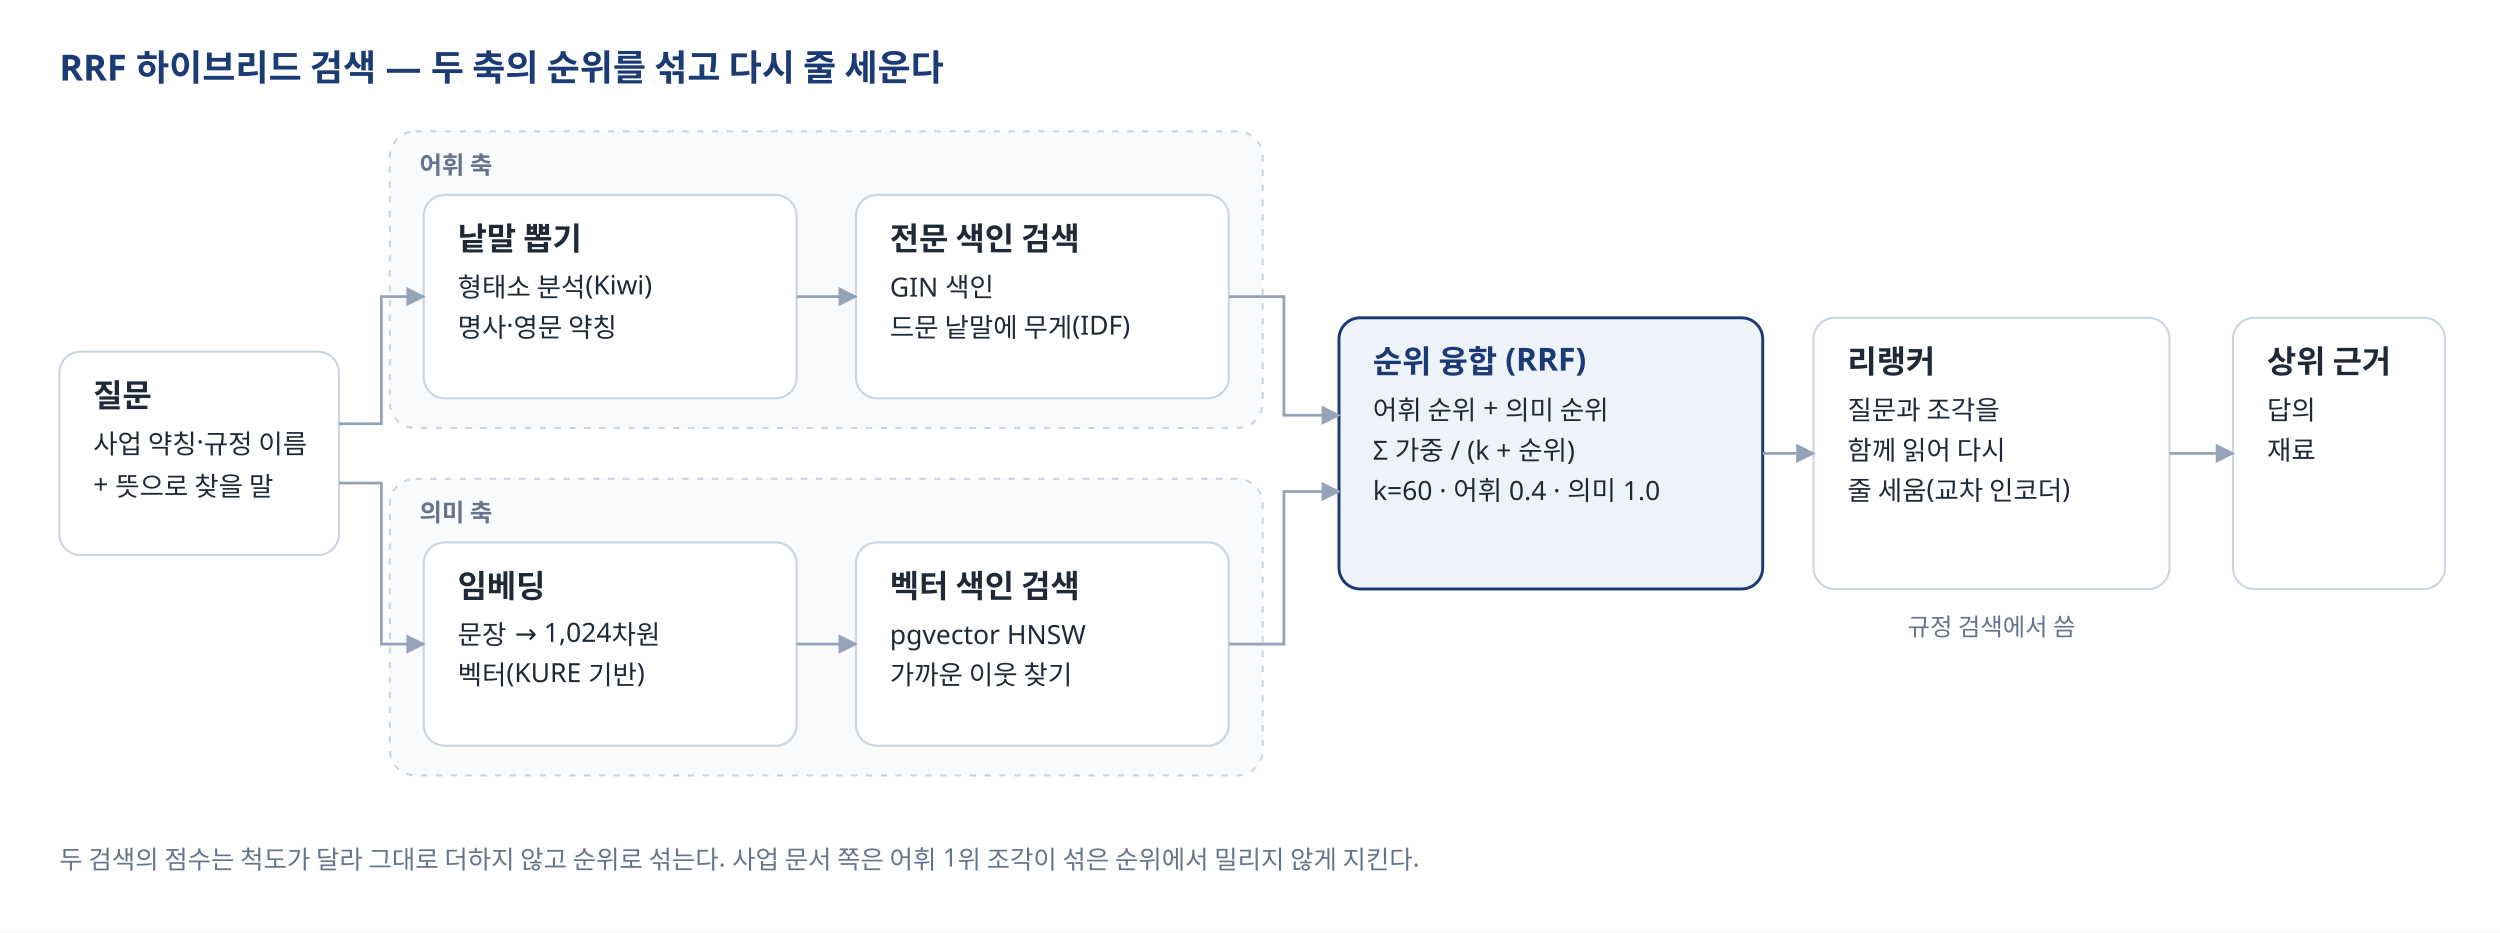
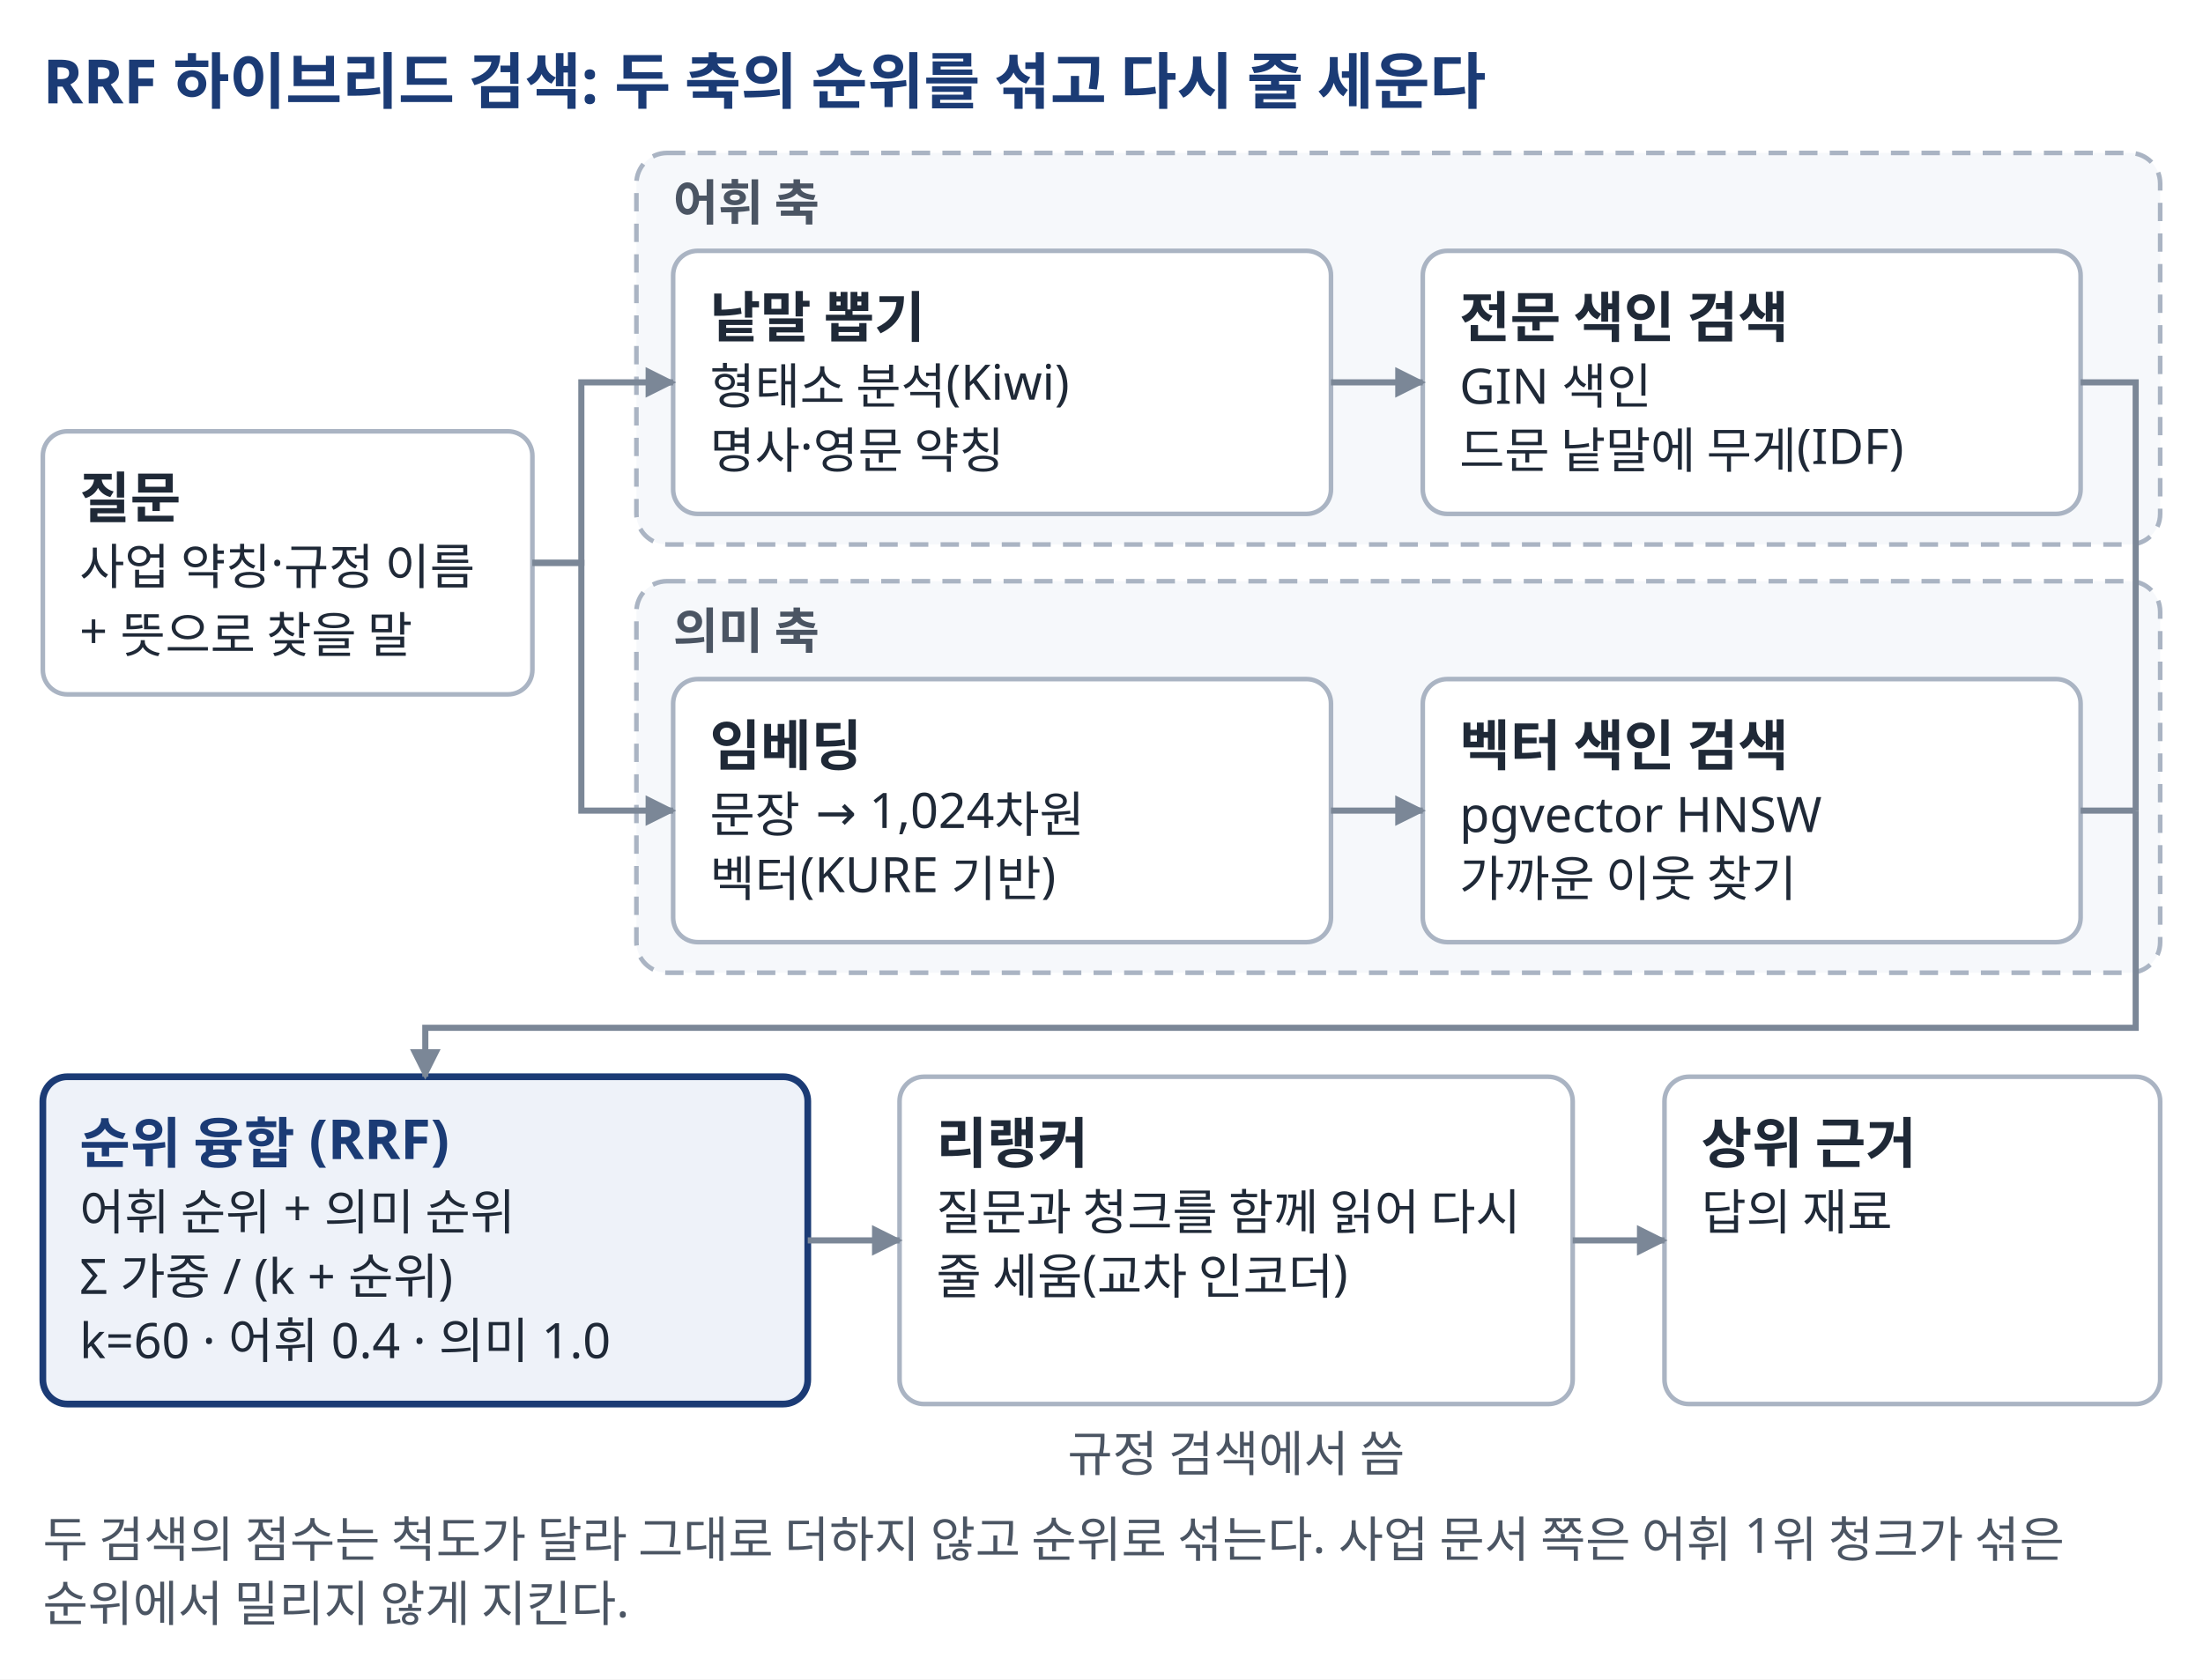
- <svg xmlns="http://www.w3.org/2000/svg" width="1180" height="440" viewBox="0 0 1180 440" font-family="Pretendard, 'Noto Sans KR', 'Apple SD Gothic Neo', 'Malgun Gothic', sans-serif">
+ <svg xmlns="http://www.w3.org/2000/svg" width="720" height="549" viewBox="0 0 720 549" font-family="Pretendard, 'Noto Sans KR', 'Apple SD Gothic Neo', 'Malgun Gothic', sans-serif">
  <defs>
-     <marker id="head" viewBox="0 0 10 10" refX="9" refY="5" markerWidth="7" markerHeight="7" orient="auto-start-reverse">
-       <path d="M0,0 L10,5 L0,10 z" fill="#94a3b8" />
+     <marker id="head" viewBox="0 0 10 10" refX="9" refY="5" markerWidth="5" markerHeight="5" orient="auto-start-reverse">
+       <path d="M0,0 L10,5 L0,10 z" fill="#7b8797" />
    </marker>
-     <marker id="tail" viewBox="0 0 10 10" refX="9" refY="5" markerWidth="7" markerHeight="7" orient="auto-start-reverse">
-       <path d="M0,0 L10,5 L0,10 z" fill="#94a3b8" />
+     <marker id="tail" viewBox="0 0 10 10" refX="9" refY="5" markerWidth="5" markerHeight="5" orient="auto-start-reverse">
+       <path d="M0,0 L10,5 L0,10 z" fill="#7b8797" />
    </marker>
  </defs>
-   <rect width="1180" height="440" fill="#ffffff" />
-   <text x="28" y="38" font-size="17" font-weight="700" fill="#1b3b75" text-anchor="start">RRF 하이브리드 검색 — 두 축의 순위를 섞고 다시 줄 세운다</text>
-   <rect x="28" y="166" width="132" height="96" rx="10" fill="#ffffff" stroke="#cbd5e1" stroke-width="1" />
-   <text x="44" y="192" font-size="15" font-weight="700" fill="#1f2937" text-anchor="start">질문</text>
-   <text x="44" y="214" font-size="12.5" font-weight="400" fill="#1f2937" text-anchor="start">사업 약칭·규정 이름</text>
-   <text x="44" y="233" font-size="12.5" font-weight="400" fill="#1f2937" text-anchor="start">+ 뜻으로 찾을 말</text>
-   <rect x="184" y="62" width="412" height="140" rx="12" fill="#f8fafc" stroke="#cbd5e1" stroke-dasharray="3 4" />
-   <text x="198" y="82" font-size="11.5" font-weight="600" fill="#64748b" text-anchor="start">어휘 축</text>
-   <rect x="184" y="226" width="412" height="140" rx="12" fill="#f8fafc" stroke="#cbd5e1" stroke-dasharray="3 4" />
-   <text x="198" y="246" font-size="11.5" font-weight="600" fill="#64748b" text-anchor="start">의미 축</text>
-   <rect x="200" y="92" width="176" height="96" rx="10" fill="#ffffff" stroke="#cbd5e1" stroke-width="1" />
-   <text x="216" y="118" font-size="15" font-weight="700" fill="#1f2937" text-anchor="start">낱말 뽑기</text>
-   <text x="216" y="140" font-size="12.5" font-weight="400" fill="#1f2937" text-anchor="start">형태소 분석(Kiwi)</text>
-   <text x="216" y="159" font-size="12.5" font-weight="400" fill="#1f2937" text-anchor="start">명사·영문 약칭</text>
-   <rect x="404" y="92" width="176" height="96" rx="10" fill="#ffffff" stroke="#cbd5e1" stroke-width="1" />
-   <text x="420" y="118" font-size="15" font-weight="700" fill="#1f2937" text-anchor="start">전문 색인 검색</text>
-   <text x="420" y="140" font-size="12.5" font-weight="400" fill="#1f2937" text-anchor="start">GIN 색인</text>
-   <text x="420" y="159" font-size="12.5" font-weight="400" fill="#1f2937" text-anchor="start">드문 낱말에 무게(IDF)</text>
-   <rect x="200" y="256" width="176" height="96" rx="10" fill="#ffffff" stroke="#cbd5e1" stroke-width="1" />
-   <text x="216" y="282" font-size="15" font-weight="700" fill="#1f2937" text-anchor="start">임베딩</text>
-   <text x="216" y="304" font-size="12.5" font-weight="400" fill="#1f2937" text-anchor="start">문장 → 1,024차원</text>
-   <text x="216" y="323" font-size="12.5" font-weight="400" fill="#1f2937" text-anchor="start">벡터(KURE 기반)</text>
-   <rect x="404" y="256" width="176" height="96" rx="10" fill="#ffffff" stroke="#cbd5e1" stroke-width="1" />
-   <text x="420" y="282" font-size="15" font-weight="700" fill="#1f2937" text-anchor="start">벡터 색인 검색</text>
-   <text x="420" y="304" font-size="12.5" font-weight="400" fill="#1f2937" text-anchor="start">pgvector HNSW</text>
-   <text x="420" y="323" font-size="12.5" font-weight="400" fill="#1f2937" text-anchor="start">가까운 이웃 찾기</text>
-   <path d="M160,200 L180,200 L180,140 L200,140" fill="none" stroke="#94a3b8" stroke-width="1.3" marker-end="url(#head)" />
-   <path d="M160,228 L180,228 L180,304 L200,304" fill="none" stroke="#94a3b8" stroke-width="1.3" marker-end="url(#head)" />
-   <path d="M376,140 L404,140" fill="none" stroke="#94a3b8" stroke-width="1.3" marker-end="url(#head)" />
-   <path d="M376,304 L404,304" fill="none" stroke="#94a3b8" stroke-width="1.3" marker-end="url(#head)" />
-   <rect x="632" y="150" width="200" height="128" rx="10" fill="#eef2f9" stroke="#1b3b75" stroke-width="1.4" />
-   <text x="648" y="176" font-size="15" font-weight="700" fill="#1b3b75" text-anchor="start">순위 융합 (RRF)</text>
-   <text x="648" y="198" font-size="12.5" font-weight="400" fill="#1f2937" text-anchor="start">어휘 순위 + 의미 순위</text>
-   <text x="648" y="217" font-size="12.5" font-weight="400" fill="#1f2937" text-anchor="start">Σ 가중 / (k + 순위)</text>
-   <text x="648" y="236" font-size="12.5" font-weight="400" fill="#1f2937" text-anchor="start">k=60 · 어휘 0.4 · 의미 1.0</text>
-   <path d="M580,140 L606,140 L606,196 L632,196" fill="none" stroke="#94a3b8" stroke-width="1.3" marker-end="url(#head)" />
-   <path d="M580,304 L606,304 L606,232 L632,232" fill="none" stroke="#94a3b8" stroke-width="1.3" marker-end="url(#head)" />
-   <rect x="856" y="150" width="168" height="128" rx="10" fill="#ffffff" stroke="#cbd5e1" stroke-width="1" />
-   <text x="872" y="176" font-size="15" font-weight="700" fill="#1f2937" text-anchor="start">리랭커</text>
-   <text x="872" y="198" font-size="12.5" font-weight="400" fill="#1f2937" text-anchor="start">질문과 조각을</text>
-   <text x="872" y="217" font-size="12.5" font-weight="400" fill="#1f2937" text-anchor="start">함께 읽어 다시</text>
-   <text x="872" y="236" font-size="12.5" font-weight="400" fill="#1f2937" text-anchor="start">줄 세움(교차 인코더)</text>
-   <rect x="1054" y="150" width="100" height="128" rx="10" fill="#ffffff" stroke="#cbd5e1" stroke-width="1" />
-   <text x="1070" y="176" font-size="15" font-weight="700" fill="#1f2937" text-anchor="start">상위 근거</text>
-   <text x="1070" y="198" font-size="12.5" font-weight="400" fill="#1f2937" text-anchor="start">답의</text>
-   <text x="1070" y="217" font-size="12.5" font-weight="400" fill="#1f2937" text-anchor="start">재료</text>
-   <path d="M832,214 L856,214" fill="none" stroke="#94a3b8" stroke-width="1.3" marker-end="url(#head)" />
-   <path d="M1024,214 L1054,214" fill="none" stroke="#94a3b8" stroke-width="1.3" marker-end="url(#head)" />
-   <text x="940" y="300" font-size="11.5" font-weight="400" fill="#64748b" text-anchor="middle">규정 검색에서 씀</text>
-   <text x="28" y="410" font-size="12" font-weight="400" fill="#64748b" text-anchor="start">두 검색의 점수는 척도가 달라 그대로 더하지 않고 순위로 섞는다. 사업 문서 쪽은 어휘 1위 조각이 섞은 순위에서 밀리지 않게 지킨다.</text>
+   <rect width="720" height="549" fill="#ffffff" />
+   <text x="14.0" y="33.8" font-size="20" font-weight="700" fill="#1b3b75" text-anchor="start">RRF 하이브리드 검색: 두 축의 순위를 섞고 다시 줄 세운다</text>
+   <rect x="208.0" y="50.0" width="498.0" height="128.0" rx="10" fill="#f6f8fb" stroke="#aab4c3" stroke-width="1.5" stroke-dasharray="6 4" />
+   <text x="220.0" y="72.0" font-size="16" font-weight="700" fill="#4b5563" text-anchor="start">어휘 축</text>
+   <rect x="220.0" y="82.0" width="215.0" height="86.0" rx="8" fill="#ffffff" stroke="#aab4c3" stroke-width="1.5" />
+   <text x="232.0" y="110.2" font-size="18" font-weight="700" fill="#1f2937" text-anchor="start">낱말 뽑기</text>
+   <text x="232.0" y="132.0" font-size="16" font-weight="400" fill="#1f2937" text-anchor="start">형태소 분석(Kiwi)</text>
+   <text x="232.0" y="153.0" font-size="16" font-weight="400" fill="#1f2937" text-anchor="start">명사·영문 약칭</text>
+   <rect x="465.0" y="82.0" width="215.0" height="86.0" rx="8" fill="#ffffff" stroke="#aab4c3" stroke-width="1.5" />
+   <text x="477.0" y="110.2" font-size="18" font-weight="700" fill="#1f2937" text-anchor="start">전문 색인 검색</text>
+   <text x="477.0" y="132.0" font-size="16" font-weight="400" fill="#1f2937" text-anchor="start">GIN 색인</text>
+   <text x="477.0" y="153.0" font-size="16" font-weight="400" fill="#1f2937" text-anchor="start">드문 낱말에 무게(IDF)</text>
+   <path d="M435.0,125.0 L465.0,125.0" fill="none" stroke="#7b8797" stroke-width="2.0" marker-end="url(#head)" />
+   <rect x="208.0" y="190.0" width="498.0" height="128.0" rx="10" fill="#f6f8fb" stroke="#aab4c3" stroke-width="1.5" stroke-dasharray="6 4" />
+   <text x="220.0" y="212.0" font-size="16" font-weight="700" fill="#4b5563" text-anchor="start">의미 축</text>
+   <rect x="220.0" y="222.0" width="215.0" height="86.0" rx="8" fill="#ffffff" stroke="#aab4c3" stroke-width="1.5" />
+   <text x="232.0" y="250.2" font-size="18" font-weight="700" fill="#1f2937" text-anchor="start">임베딩</text>
+   <text x="232.0" y="272.0" font-size="16" font-weight="400" fill="#1f2937" text-anchor="start">문장 → 1,024차원</text>
+   <text x="232.0" y="293.0" font-size="16" font-weight="400" fill="#1f2937" text-anchor="start">벡터(KURE 기반)</text>
+   <rect x="465.0" y="222.0" width="215.0" height="86.0" rx="8" fill="#ffffff" stroke="#aab4c3" stroke-width="1.5" />
+   <text x="477.0" y="250.2" font-size="18" font-weight="700" fill="#1f2937" text-anchor="start">벡터 색인 검색</text>
+   <text x="477.0" y="272.0" font-size="16" font-weight="400" fill="#1f2937" text-anchor="start">pgvector HNSW</text>
+   <text x="477.0" y="293.0" font-size="16" font-weight="400" fill="#1f2937" text-anchor="start">가까운 이웃 찾기</text>
+   <path d="M435.0,265.0 L465.0,265.0" fill="none" stroke="#7b8797" stroke-width="2.0" marker-end="url(#head)" />
+   <rect x="14.0" y="141.0" width="160.0" height="86.0" rx="8" fill="#ffffff" stroke="#aab4c3" stroke-width="1.5" />
+   <text x="26.0" y="169.2" font-size="18" font-weight="700" fill="#1f2937" text-anchor="start">질문</text>
+   <text x="26.0" y="191.0" font-size="16" font-weight="400" fill="#1f2937" text-anchor="start">사업 약칭·규정 이름</text>
+   <text x="26.0" y="212.0" font-size="16" font-weight="400" fill="#1f2937" text-anchor="start">+ 뜻으로 찾을 말</text>
+   <path d="M174.0,184.0 L190.0,184.0 L190.0,125.0 L220.0,125.0" fill="none" stroke="#7b8797" stroke-width="2.0" marker-end="url(#head)" />
+   <path d="M174.0,184.0 L190.0,184.0 L190.0,265.0 L220.0,265.0" fill="none" stroke="#7b8797" stroke-width="2.0" marker-end="url(#head)" />
+   <rect x="14.0" y="352.0" width="250.0" height="107.0" rx="8" fill="#eef2f9" stroke="#1b3b75" stroke-width="2.2" />
+   <text x="26.0" y="380.2" font-size="18" font-weight="700" fill="#1b3b75" text-anchor="start">순위 융합 (RRF)</text>
+   <text x="26.0" y="402.0" font-size="16" font-weight="400" fill="#1f2937" text-anchor="start">어휘 순위 + 의미 순위</text>
+   <text x="26.0" y="423.0" font-size="16" font-weight="400" fill="#1f2937" text-anchor="start">Σ 가중 / (k + 순위)</text>
+   <text x="26.0" y="444.0" font-size="16" font-weight="400" fill="#1f2937" text-anchor="start">k=60 · 어휘 0.4 · 의미 1.0</text>
+   <rect x="294.0" y="352.0" width="220.0" height="107.0" rx="8" fill="#ffffff" stroke="#aab4c3" stroke-width="1.5" />
+   <text x="306.0" y="380.2" font-size="18" font-weight="700" fill="#1f2937" text-anchor="start">리랭커</text>
+   <text x="306.0" y="402.0" font-size="16" font-weight="400" fill="#1f2937" text-anchor="start">질문과 청크를 함께 읽어 다시</text>
+   <text x="306.0" y="423.0" font-size="16" font-weight="400" fill="#1f2937" text-anchor="start">줄 세움(교차 인코더)</text>
+   <rect x="544.0" y="352.0" width="162.0" height="107.0" rx="8" fill="#ffffff" stroke="#aab4c3" stroke-width="1.5" />
+   <text x="556.0" y="380.2" font-size="18" font-weight="700" fill="#1f2937" text-anchor="start">상위 근거</text>
+   <text x="556.0" y="402.0" font-size="16" font-weight="400" fill="#1f2937" text-anchor="start">답의 재료</text>
+   <path d="M264.0,405.5 L294.0,405.5" fill="none" stroke="#7b8797" stroke-width="2.0" marker-end="url(#head)" />
+   <path d="M514.0,405.5 L544.0,405.5" fill="none" stroke="#7b8797" stroke-width="2.0" marker-end="url(#head)" />
+   <path d="M680.0,125.0 L698.0,125.0 L698.0,265.0" fill="none" stroke="#7b8797" stroke-width="2.0" />
+   <path d="M680.0,265.0 L698.0,265.0" fill="none" stroke="#7b8797" stroke-width="2.0" />
+   <path d="M698.0,265.0 L698.0,336.0 L139.0,336.0 L139.0,352.0" fill="none" stroke="#7b8797" stroke-width="2.0" marker-end="url(#head)" />
+   <text x="404.0" y="481.0" font-size="16" font-weight="400" fill="#4b5563" text-anchor="middle">규정 검색에서 씀</text>
+   <text x="14.0" y="509.0" font-size="16" font-weight="400" fill="#4b5563" text-anchor="start">두 검색의 점수는 척도가 달라 그대로 더하지 않고 순위로 섞는다. 사업 문서 쪽은 어휘 1위 청크가 섞은</text>
+   <text x="14.0" y="530.0" font-size="16" font-weight="400" fill="#4b5563" text-anchor="start">순위에서 밀리지 않게 지킨다.</text>
</svg>
